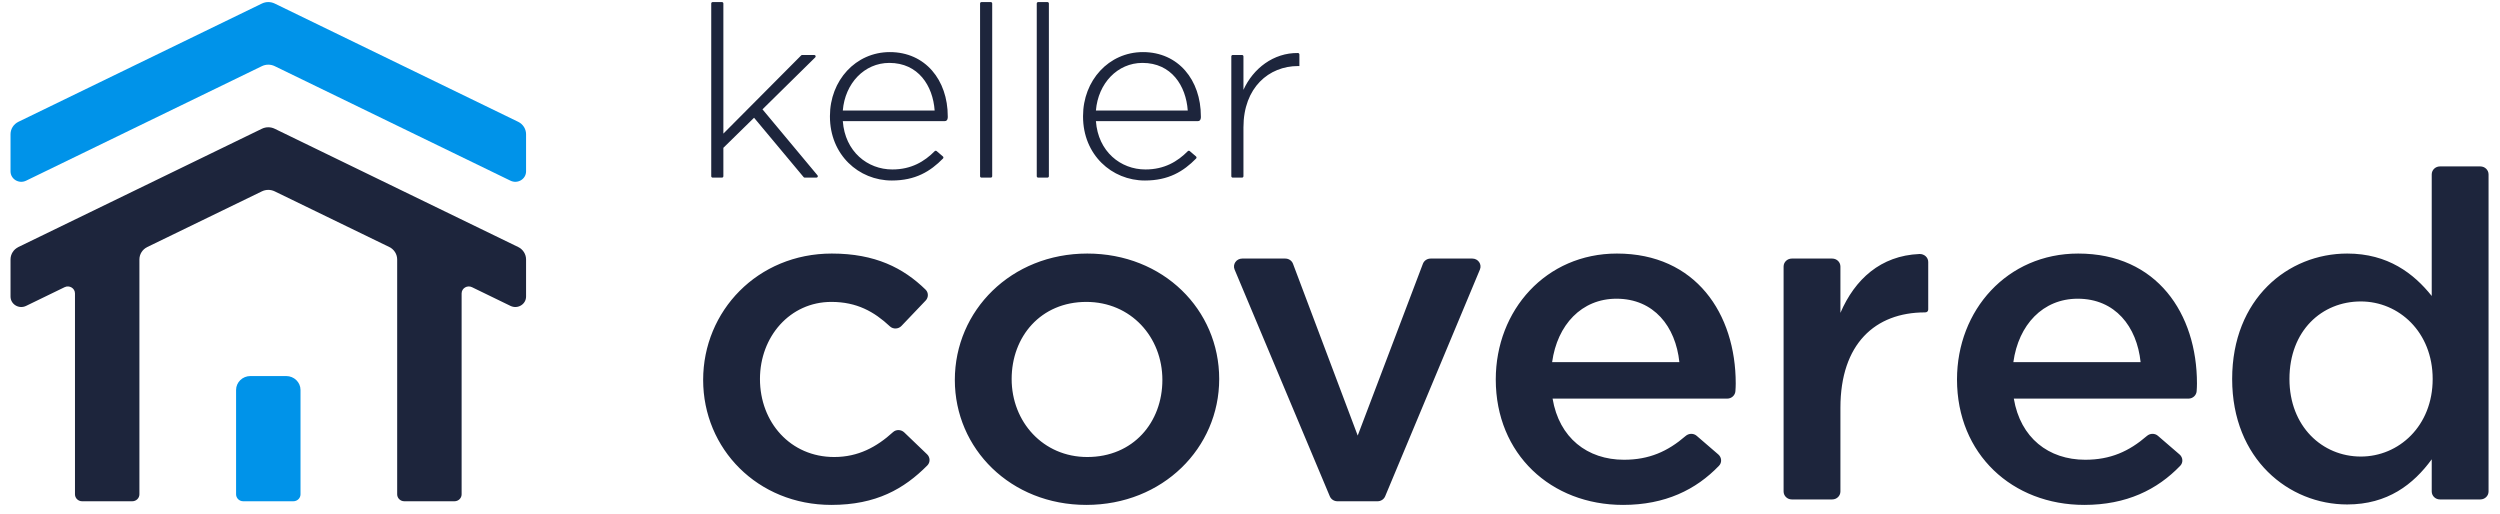
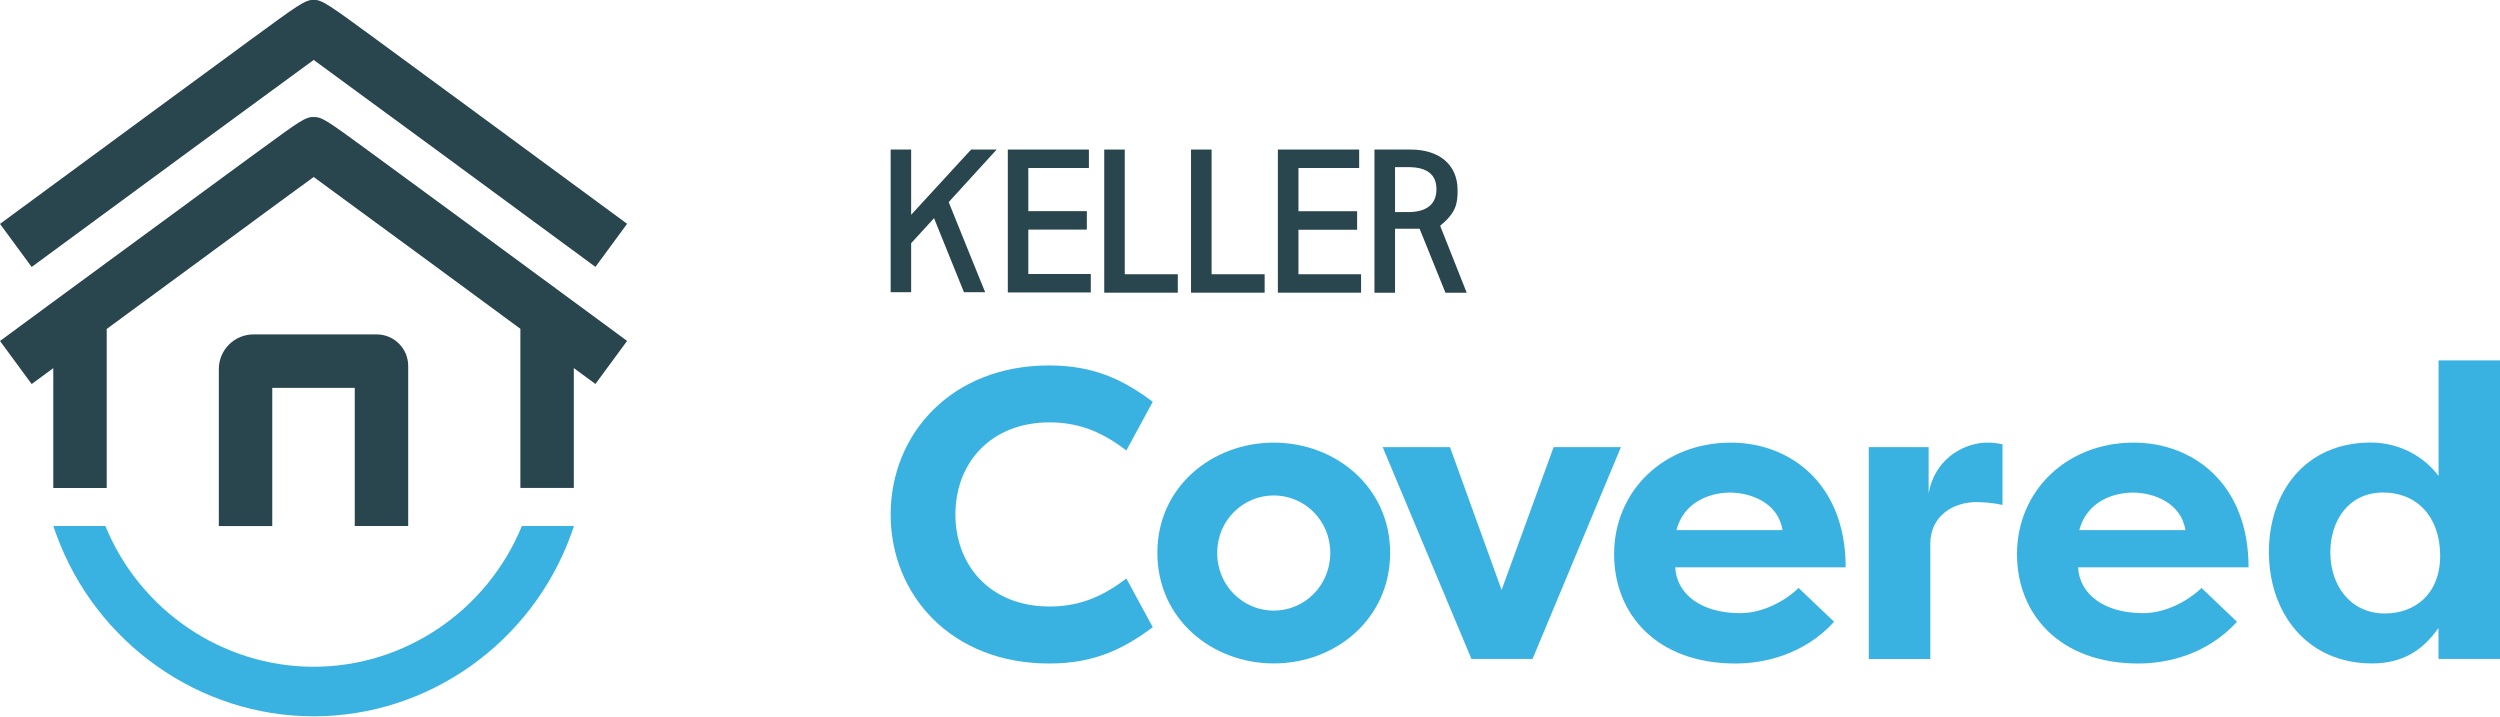
- <svg xmlns="http://www.w3.org/2000/svg" width="190px" height="39px" viewBox="0 0 190 39" version="1.1">
-   <g id="Asset-Artboard-Page" stroke="none" stroke-width="1" fill="none" fill-rule="evenodd">
-     <g id="global-/-logo-/-kc---color" transform="translate(0.800153, 0)">
-       <path d="M21.495,38.096 C21.796,38.096 22.039,37.859 22.039,37.567 L22.039,29.638 C22.039,29.054 21.552,28.58 20.951,28.58 L18.23,28.58 C17.629,28.58 17.142,29.054 17.142,29.638 L17.142,37.567 C17.142,37.859 17.385,38.096 17.686,38.096 L21.495,38.096 Z" id="logo" fill="#0093E9" />
-       <path d="M62.417,19.27 C65.717,19.27 67.858,20.367 69.544,22.012 C69.776,22.239 69.773,22.608 69.55,22.842 L67.711,24.771 C67.478,25.016 67.08,25.035 66.833,24.804 C65.636,23.687 64.32,22.945 62.382,22.945 C59.241,22.945 56.957,25.58 56.957,28.804 C56.957,32.098 59.277,34.733 62.596,34.733 C64.425,34.733 65.821,33.976 67.07,32.841 C67.309,32.623 67.687,32.639 67.921,32.862 L69.659,34.528 C69.899,34.758 69.912,35.137 69.677,35.373 C67.908,37.153 65.788,38.373 62.382,38.373 C56.779,38.373 52.639,34.109 52.639,28.874 C52.639,23.638 56.779,19.27 62.417,19.27 Z M81.831,19.27 C87.612,19.27 91.859,23.534 91.859,28.804 C91.859,34.04 87.577,38.373 81.76,38.373 C76.014,38.373 71.767,34.109 71.767,28.874 C71.767,23.604 76.049,19.27 81.831,19.27 Z M122.086,19.27 C128.081,19.27 131.115,23.846 131.115,29.151 C131.115,29.349 131.105,29.537 131.091,29.73 C131.068,30.047 130.796,30.295 130.468,30.295 L117.196,30.295 C117.696,33.277 119.837,34.941 122.621,34.941 C124.533,34.941 125.945,34.312 127.31,33.132 C127.55,32.925 127.908,32.915 128.148,33.122 L129.793,34.54 C130.05,34.761 130.081,35.151 129.846,35.395 C128.1,37.216 125.753,38.373 122.55,38.373 C117.089,38.373 112.878,34.525 112.878,28.839 C112.878,23.569 116.697,19.27 122.086,19.27 Z M157.14,19.27 C163.135,19.27 166.169,23.846 166.169,29.151 C166.169,29.349 166.159,29.537 166.145,29.73 C166.122,30.047 165.85,30.295 165.522,30.295 L152.25,30.295 C152.75,33.277 154.891,34.941 157.675,34.941 C159.587,34.941 160.999,34.312 162.364,33.132 C162.604,32.925 162.962,32.915 163.202,33.122 L164.847,34.54 C165.104,34.761 165.135,35.151 164.901,35.395 C163.154,37.216 160.807,38.373 157.604,38.373 C152.143,38.373 147.932,34.525 147.932,28.839 C147.932,23.569 151.751,19.27 157.14,19.27 Z M187.707,12.648 C188.051,12.648 188.33,12.919 188.33,13.253 L188.33,37.352 C188.33,37.687 188.051,37.957 187.707,37.957 L184.634,37.957 C184.29,37.957 184.011,37.687 184.011,37.352 L184.011,34.907 C182.62,36.813 180.657,38.339 177.587,38.339 C173.162,38.339 168.844,34.907 168.844,28.804 C168.844,22.702 173.091,19.27 177.587,19.27 C180.692,19.27 182.655,20.795 184.011,22.494 L184.011,13.253 C184.011,12.919 184.29,12.648 184.634,12.648 L187.707,12.648 Z M19.104,9.785 C19.41,9.636 19.771,9.636 20.077,9.785 L20.077,9.785 L38.579,18.772 C38.948,18.951 39.181,19.317 39.181,19.718 L39.181,19.718 L39.181,22.539 C39.181,23.129 38.542,23.512 37.999,23.249 L37.999,23.249 L35.071,21.826 C34.709,21.65 34.283,21.906 34.283,22.299 L34.283,22.299 L34.283,37.568 C34.283,37.86 34.039,38.096 33.739,38.096 L33.739,38.096 L29.929,38.096 C29.629,38.096 29.385,37.86 29.385,37.568 L29.385,37.568 L29.385,19.718 C29.385,19.317 29.152,18.951 28.784,18.772 L28.784,18.772 L20.077,14.543 C19.771,14.394 19.41,14.394 19.104,14.543 L19.104,14.543 L10.397,18.772 C10.028,18.951 9.795,19.317 9.795,19.718 L9.795,19.718 L9.795,37.568 C9.795,37.86 9.552,38.096 9.251,38.096 L9.251,38.096 L5.442,38.096 C5.141,38.096 4.898,37.86 4.898,37.568 L4.898,37.568 L4.898,22.299 C4.898,21.906 4.472,21.65 4.11,21.826 L4.11,21.826 L1.181,23.249 C0.639,23.512 -3.2398969e-05,23.129 -3.2398969e-05,22.539 L-3.2398969e-05,22.539 L-3.2398969e-05,19.718 C-3.2398969e-05,19.317 0.233,18.951 0.602,18.772 L0.602,18.772 Z M96.883,19.651 C97.145,19.651 97.379,19.81 97.468,20.048 L102.386,33.104 L107.34,20.047 C107.43,19.809 107.663,19.651 107.924,19.651 L111.097,19.651 C111.539,19.651 111.841,20.086 111.674,20.484 L104.472,37.719 C104.376,37.947 104.148,38.096 103.894,38.096 L100.842,38.096 C100.589,38.096 100.361,37.947 100.266,37.72 L93.029,20.485 C92.862,20.087 93.164,19.651 93.606,19.651 L96.883,19.651 Z M145.074,19.304 C145.436,19.289 145.745,19.558 145.745,19.91 L145.745,23.477 C145.745,23.477 145.78,23.742 145.496,23.742 C141.713,23.742 139.072,26.135 139.072,30.989 L139.072,37.352 C139.072,37.687 138.793,37.957 138.449,37.957 L135.376,37.957 C135.032,37.957 134.753,37.687 134.753,37.352 L134.753,20.256 C134.753,19.922 135.032,19.651 135.376,19.651 L138.449,19.651 C138.793,19.651 139.072,19.922 139.072,20.256 L139.072,23.777 C140.168,21.227 142.131,19.428 145.074,19.304 Z M81.76,22.945 C78.298,22.945 76.085,25.58 76.085,28.804 C76.085,32.063 78.476,34.733 81.831,34.733 C85.328,34.733 87.541,32.098 87.541,28.874 C87.541,25.615 85.15,22.945 81.76,22.945 Z M178.622,22.91 C175.66,22.91 173.198,25.129 173.198,28.804 C173.198,32.41 175.696,34.698 178.622,34.698 C181.513,34.698 184.083,32.376 184.083,28.804 C184.083,25.233 181.513,22.91 178.622,22.91 Z M122.05,22.702 C119.409,22.702 117.553,24.679 117.161,27.522 L126.832,27.522 C126.547,24.817 124.905,22.702 122.05,22.702 Z M157.104,22.702 C154.463,22.702 152.607,24.679 152.215,27.522 L161.886,27.522 C161.601,24.817 159.959,22.702 157.104,22.702 Z M86.064,3.959 C88.754,3.959 90.466,6.079 90.466,8.839 L90.467,8.917 C90.464,9.006 90.436,9.205 90.241,9.205 L82.489,9.205 C82.658,11.526 84.371,12.879 86.252,12.879 C87.694,12.879 88.693,12.276 89.473,11.489 C89.513,11.449 89.578,11.446 89.622,11.483 L90.098,11.891 C90.145,11.931 90.148,12.002 90.105,12.046 C89.144,13.027 88.009,13.719 86.214,13.719 C83.693,13.719 81.511,11.764 81.511,8.857 L81.511,8.821 C81.511,6.116 83.467,3.959 86.064,3.959 Z M66.828,3.959 C69.518,3.959 71.23,6.079 71.23,8.839 L71.23,8.876 C71.23,8.876 71.255,9.205 71.005,9.205 L63.253,9.205 C63.422,11.526 65.134,12.879 67.016,12.879 C68.458,12.879 69.457,12.276 70.237,11.489 C70.277,11.449 70.342,11.446 70.386,11.483 L70.862,11.891 C70.909,11.931 70.912,12.002 70.869,12.046 C69.908,13.027 68.773,13.719 66.978,13.719 C64.457,13.719 62.275,11.764 62.275,8.857 L62.275,8.821 C62.275,6.116 64.231,3.959 66.828,3.959 Z M54.066,0.157 C54.127,0.157 54.176,0.205 54.176,0.264 L54.176,10.155 L60.089,4.211 C60.109,4.19 60.138,4.178 60.168,4.178 L61.082,4.178 C61.179,4.178 61.228,4.292 61.16,4.359 L57.148,8.309 L61.331,13.327 C61.389,13.396 61.338,13.5 61.246,13.5 L60.361,13.5 C60.328,13.5 60.297,13.486 60.276,13.461 L56.509,8.949 L54.176,11.234 L54.176,13.394 C54.176,13.452 54.127,13.5 54.066,13.5 L53.364,13.5 C53.303,13.5 53.254,13.452 53.254,13.394 L53.254,0.264 C53.254,0.205 53.303,0.157 53.364,0.157 L54.066,0.157 Z M74.497,0.157 C74.558,0.157 74.607,0.205 74.607,0.264 L74.607,13.394 C74.607,13.452 74.558,13.5 74.497,13.5 L73.794,13.5 C73.734,13.5 73.685,13.452 73.685,13.394 L73.685,0.264 C73.685,0.205 73.734,0.157 73.794,0.157 L74.497,0.157 Z M78.806,0.157 C78.866,0.157 78.915,0.205 78.915,0.264 L78.915,13.394 C78.915,13.452 78.866,13.5 78.806,13.5 L78.103,13.5 C78.042,13.5 77.993,13.452 77.993,13.394 L77.993,0.264 C77.993,0.205 78.042,0.157 78.103,0.157 L78.806,0.157 Z M97.843,4.029 C97.904,4.03 97.954,4.08 97.954,4.139 L97.954,5.019 L97.859,5.019 C95.64,5.019 93.702,6.646 93.702,9.68 L93.702,13.394 C93.702,13.452 93.653,13.5 93.592,13.5 L92.889,13.5 C92.829,13.5 92.78,13.452 92.78,13.394 L92.78,4.285 C92.78,4.226 92.829,4.178 92.889,4.178 L93.592,4.178 C93.653,4.178 93.702,4.226 93.702,4.285 L93.702,6.829 C94.44,5.198 95.992,4.006 97.843,4.029 Z M86.026,4.781 C84.126,4.781 82.658,6.335 82.489,8.401 L89.469,8.401 C89.337,6.518 88.227,4.781 86.026,4.781 Z M66.79,4.781 C64.89,4.781 63.422,6.335 63.253,8.401 L70.233,8.401 C70.101,6.518 68.991,4.781 66.79,4.781 Z" id="logo" fill="#1D253C" />
-       <path d="M0.601,9.256 C0.233,9.435 0,9.801 0,10.202 L0,13.023 C0,13.613 0.639,13.996 1.181,13.733 L19.104,5.027 C19.41,4.878 19.771,4.878 20.077,5.027 L37.999,13.733 C38.542,13.996 39.181,13.613 39.181,13.023 L39.181,10.202 C39.181,9.801 38.948,9.435 38.579,9.256 L20.077,0.269 C19.924,0.195 19.757,0.157 19.59,0.157 C19.424,0.157 19.257,0.195 19.104,0.269 L0.601,9.256 Z" id="logo" fill="#0093E9" />
+ <svg xmlns="http://www.w3.org/2000/svg" version="1.1" x="0px" y="0px" viewBox="0 0 315.78 90.47" style="enable-background:new 0 0 315.78 90.47;" xml:space="preserve">
+   <style type="text/css">
+ 	.st0{fill:#39B2E2;}
+ 	.st1{fill:#29454D;}
+ </style>
+   <g id="Layer_1">
+     <g>
+       <g>
+         <g>
+           <path class="st0" d="M132.52,46.16c5.68,0,9.39,1.83,13.09,4.59l-3.34,6.15c-2.66-2.03-5.58-3.55-9.7-3.55      c-7.4,0-11.89,5.11-11.89,11.63s4.48,11.63,11.89,11.63c4.12,0,7.04-1.51,9.7-3.54l3.34,6.15c-3.7,2.76-7.4,4.59-13.09,4.59      c-12.36,0-20.02-8.66-20.02-18.82S120.16,46.16,132.52,46.16z" />
+           <path class="st0" d="M160.89,55.91c7.82,0,14.7,5.63,14.7,13.92c0,8.34-6.88,13.97-14.7,13.97c-7.77,0-14.7-5.58-14.7-13.97      C146.18,61.49,153.12,55.91,160.89,55.91z M160.89,77.13c3.86,0,7.14-3.13,7.14-7.3c0-4.12-3.28-7.25-7.14-7.25      c-3.81,0-7.14,3.08-7.14,7.25C153.74,74.05,157.08,77.13,160.89,77.13z" />
+           <path class="st0" d="M193.58,83.23h-7.72l-11.21-26.75h8.5l6.52,18.04l6.57-18.04h8.5L193.58,83.23z" />
+           <path class="st0" d="M231.67,78.54c-3.81,4.17-8.86,5.27-12.46,5.27c-9.91,0-15.33-6.2-15.33-13.82      c0-7.87,6.15-14.08,14.76-14.08c7.4,0,14.49,5.11,14.49,15.75h-21.53c0.16,3.34,3.23,5.79,8.19,5.79c2.76,0,5.53-1.41,7.4-3.18      L231.67,78.54z M211.75,66.96h13.4c-0.52-3.44-4.01-4.74-6.62-4.74C216.03,62.22,212.69,63.36,211.75,66.96z" />
+           <path class="st0" d="M243.61,62.32c0.89-4.85,5.01-6.41,7.35-6.41c0.89,0,1.15,0.05,1.98,0.21v7.66      c-1.09-0.26-2.5-0.36-3.28-0.36c-2.92,0-5.84,1.72-5.84,5.27v14.55h-7.77V56.48h7.56V62.32z" />
+           <path class="st0" d="M282.56,78.54c-3.81,4.17-8.86,5.27-12.46,5.27c-9.91,0-15.33-6.2-15.33-13.82      c0-7.87,6.15-14.08,14.76-14.08c7.4,0,14.49,5.11,14.49,15.75h-21.53c0.16,3.34,3.23,5.79,8.19,5.79c2.76,0,5.53-1.41,7.4-3.18      L282.56,78.54z M262.64,66.96h13.4c-0.52-3.44-4.01-4.74-6.62-4.74C266.92,62.22,263.58,63.36,262.64,66.96z" />
+           <path class="st0" d="M315.78,45.53v37.7h-7.77v-3.91c-1.93,2.76-4.48,4.48-8.39,4.48c-8.13,0-13.03-6.26-13.03-14.08      c0-7.51,4.54-13.82,12.88-13.82c3.6,0,6.73,1.77,8.55,4.22v-14.6H315.78z M301.23,77.49c3.81,0,6.99-2.45,6.99-7.3      c0-4.95-2.97-7.98-7.2-7.98c-4.28,0-6.67,3.44-6.67,7.56C294.35,74.05,296.96,77.49,301.23,77.49z" />
+         </g>
+       </g>
+       <g>
+         <polygon class="st1" points="139.48,18.89 139.48,36.97 148.77,36.97 148.77,34.64 142.07,34.64 142.07,18.89    " />
+         <polygon class="st1" points="150.44,18.89 150.44,36.97 159.74,36.97 159.74,34.64 153.04,34.64 153.04,18.89    " />
+         <polygon class="st1" points="161.41,18.89 161.41,36.97 171.92,36.97 171.92,34.64 164.01,34.64 164.01,29.02 171.42,29.02      171.42,26.68 164.01,26.68 164.01,21.22 171.68,21.22 171.68,18.89    " />
+         <g>
+           <path class="st1" d="M176.21,26.79v-5.68h1.67c2.52,0,3.53,1.04,3.56,2.73c0.03,1.52-0.77,2.95-3.56,2.95H176.21z M185.26,36.97      l-3.35-8.45c1.99-1.65,2.22-2.76,2.2-4.57c-0.03-3.13-2.28-5.06-5.94-5.06h-4.56v18.09h2.6v-8.09c0,0,2.15,0,3.1,0l3.27,8.09      H185.26z" />
+         </g>
+         <polygon class="st1" points="127.3,18.89 127.3,36.94 137.78,36.94 137.78,34.61 129.89,34.61 129.89,29 137.28,29 137.28,26.67      129.89,26.67 129.89,21.22 137.54,21.22 137.54,18.89    " />
+         <polygon class="st1" points="122.67,18.89 121.75,19.88 115.09,27.13 115.09,18.89 112.5,18.89 112.5,36.91 115.09,36.91      115.09,30.72 117.98,27.56 121.76,36.91 124.44,36.91 124.44,36.91 123.49,34.58 119.83,25.53 123.77,21.21 125.89,18.89    " />
+       </g>
+       <path class="st0" d="M6.74,66.44c0.12,0.36,0.24,0.73,0.38,1.09c5,13.72,18.06,22.95,32.5,22.95c14.48,0,27.55-9.25,32.53-23.03    c0.12-0.33,0.24-0.67,0.35-1.01l-6.58,0c-4.38,10.69-14.8,17.78-26.3,17.78c-11.5,0-21.93-7.08-26.31-17.78H6.74z" />
+       <g>
+         <path class="st1" d="M58.85,28.08c-0.73-0.53-1.46-1.07-2.19-1.61c-3.75-2.75-7.49-5.5-10.31-7.56     c-4.91-3.59-5.73-4.18-6.72-4.12c-0.98-0.07-1.81,0.52-6.72,4.12c-0.26,0.19-0.53,0.39-0.8,0.58c-0.13,0.1-0.26,0.19-0.4,0.29     c-3.53,2.59-8.23,6.04-12.93,9.49C9.38,36.16,0,43.07,0,43.07l4,5.44c0.74-0.54,1.49-1.1,2.26-1.66l0.47-0.35v15.14h6.75V41.55     l0.03-0.02c7.42-5.46,16.66-12.25,22.44-16.49c1.48-1.09,2.73-2,3.67-2.68c2.91,2.12,8.85,6.48,15.6,11.44     c3.56,2.62,7.21,5.3,10.51,7.73v20.1h6.75V46.49l0.04,0.03l0.46,0.34c0.76,0.56,1.51,1.11,2.23,1.64l4-5.44     c0,0-9.38-6.9-18.76-13.8C59.92,28.87,59.38,28.48,58.85,28.08z" />
+         <path class="st1" d="M39.62,7.57c5.75,4.19,23.35,17.13,35.59,26.14l4-5.44c0,0-9.38-6.9-18.76-13.8     c-4.7-3.45-9.39-6.9-12.92-9.49c-5.89-4.31-6.89-5.05-7.9-4.99c-1.05-0.05-2.02,0.67-7.92,4.99c-3.53,2.59-8.23,6.04-12.93,9.49     C9.38,21.38,0,28.28,0,28.28l4,5.44C16.26,24.7,33.87,11.76,39.62,7.57z" />
+         <path class="st1" d="M47.58,42.24H32.02c-2.41,0-4.38,1.96-4.38,4.38v19.83h6.75V48.99h10.42v17.45h6.75V46.23     C51.57,44.03,49.78,42.24,47.58,42.24z" />
+       </g>
    </g>
  </g>
+   <g id="Layer_2">
+ </g>
+   <g id="Layer_3">
+ </g>
+   <g id="Layer_4">
+ </g>
+   <g id="Layer_5">
+ </g>
+   <g id="Layer_6">
+ </g>
+   <g id="Layer_7">
+ </g>
+   <g id="Layer_8">
+ </g>
+   <g id="Layer_9">
+ </g>
+   <g id="Layer_10">
+ </g>
+   <g id="Layer_11">
+ </g>
+   <g id="Layer_12">
+ </g>
+   <g id="Layer_13">
+ </g>
+   <g id="Layer_14">
+ </g>
+   <g id="Layer_15">
+ </g>
+   <g id="Layer_16">
+ </g>
+   <g id="Layer_17">
+ </g>
+   <g id="Layer_18">
+ </g>
+   <g id="Layer_19">
+ </g>
+   <g id="Layer_20">
+ </g>
+   <g id="Layer_21">
+ </g>
+   <g id="Layer_22">
+ </g>
+   <g id="Layer_23">
+ </g>
+   <g id="Layer_24">
+ </g>
+   <g id="Layer_25">
+ </g>
+   <g id="Layer_27">
+ </g>
</svg>
